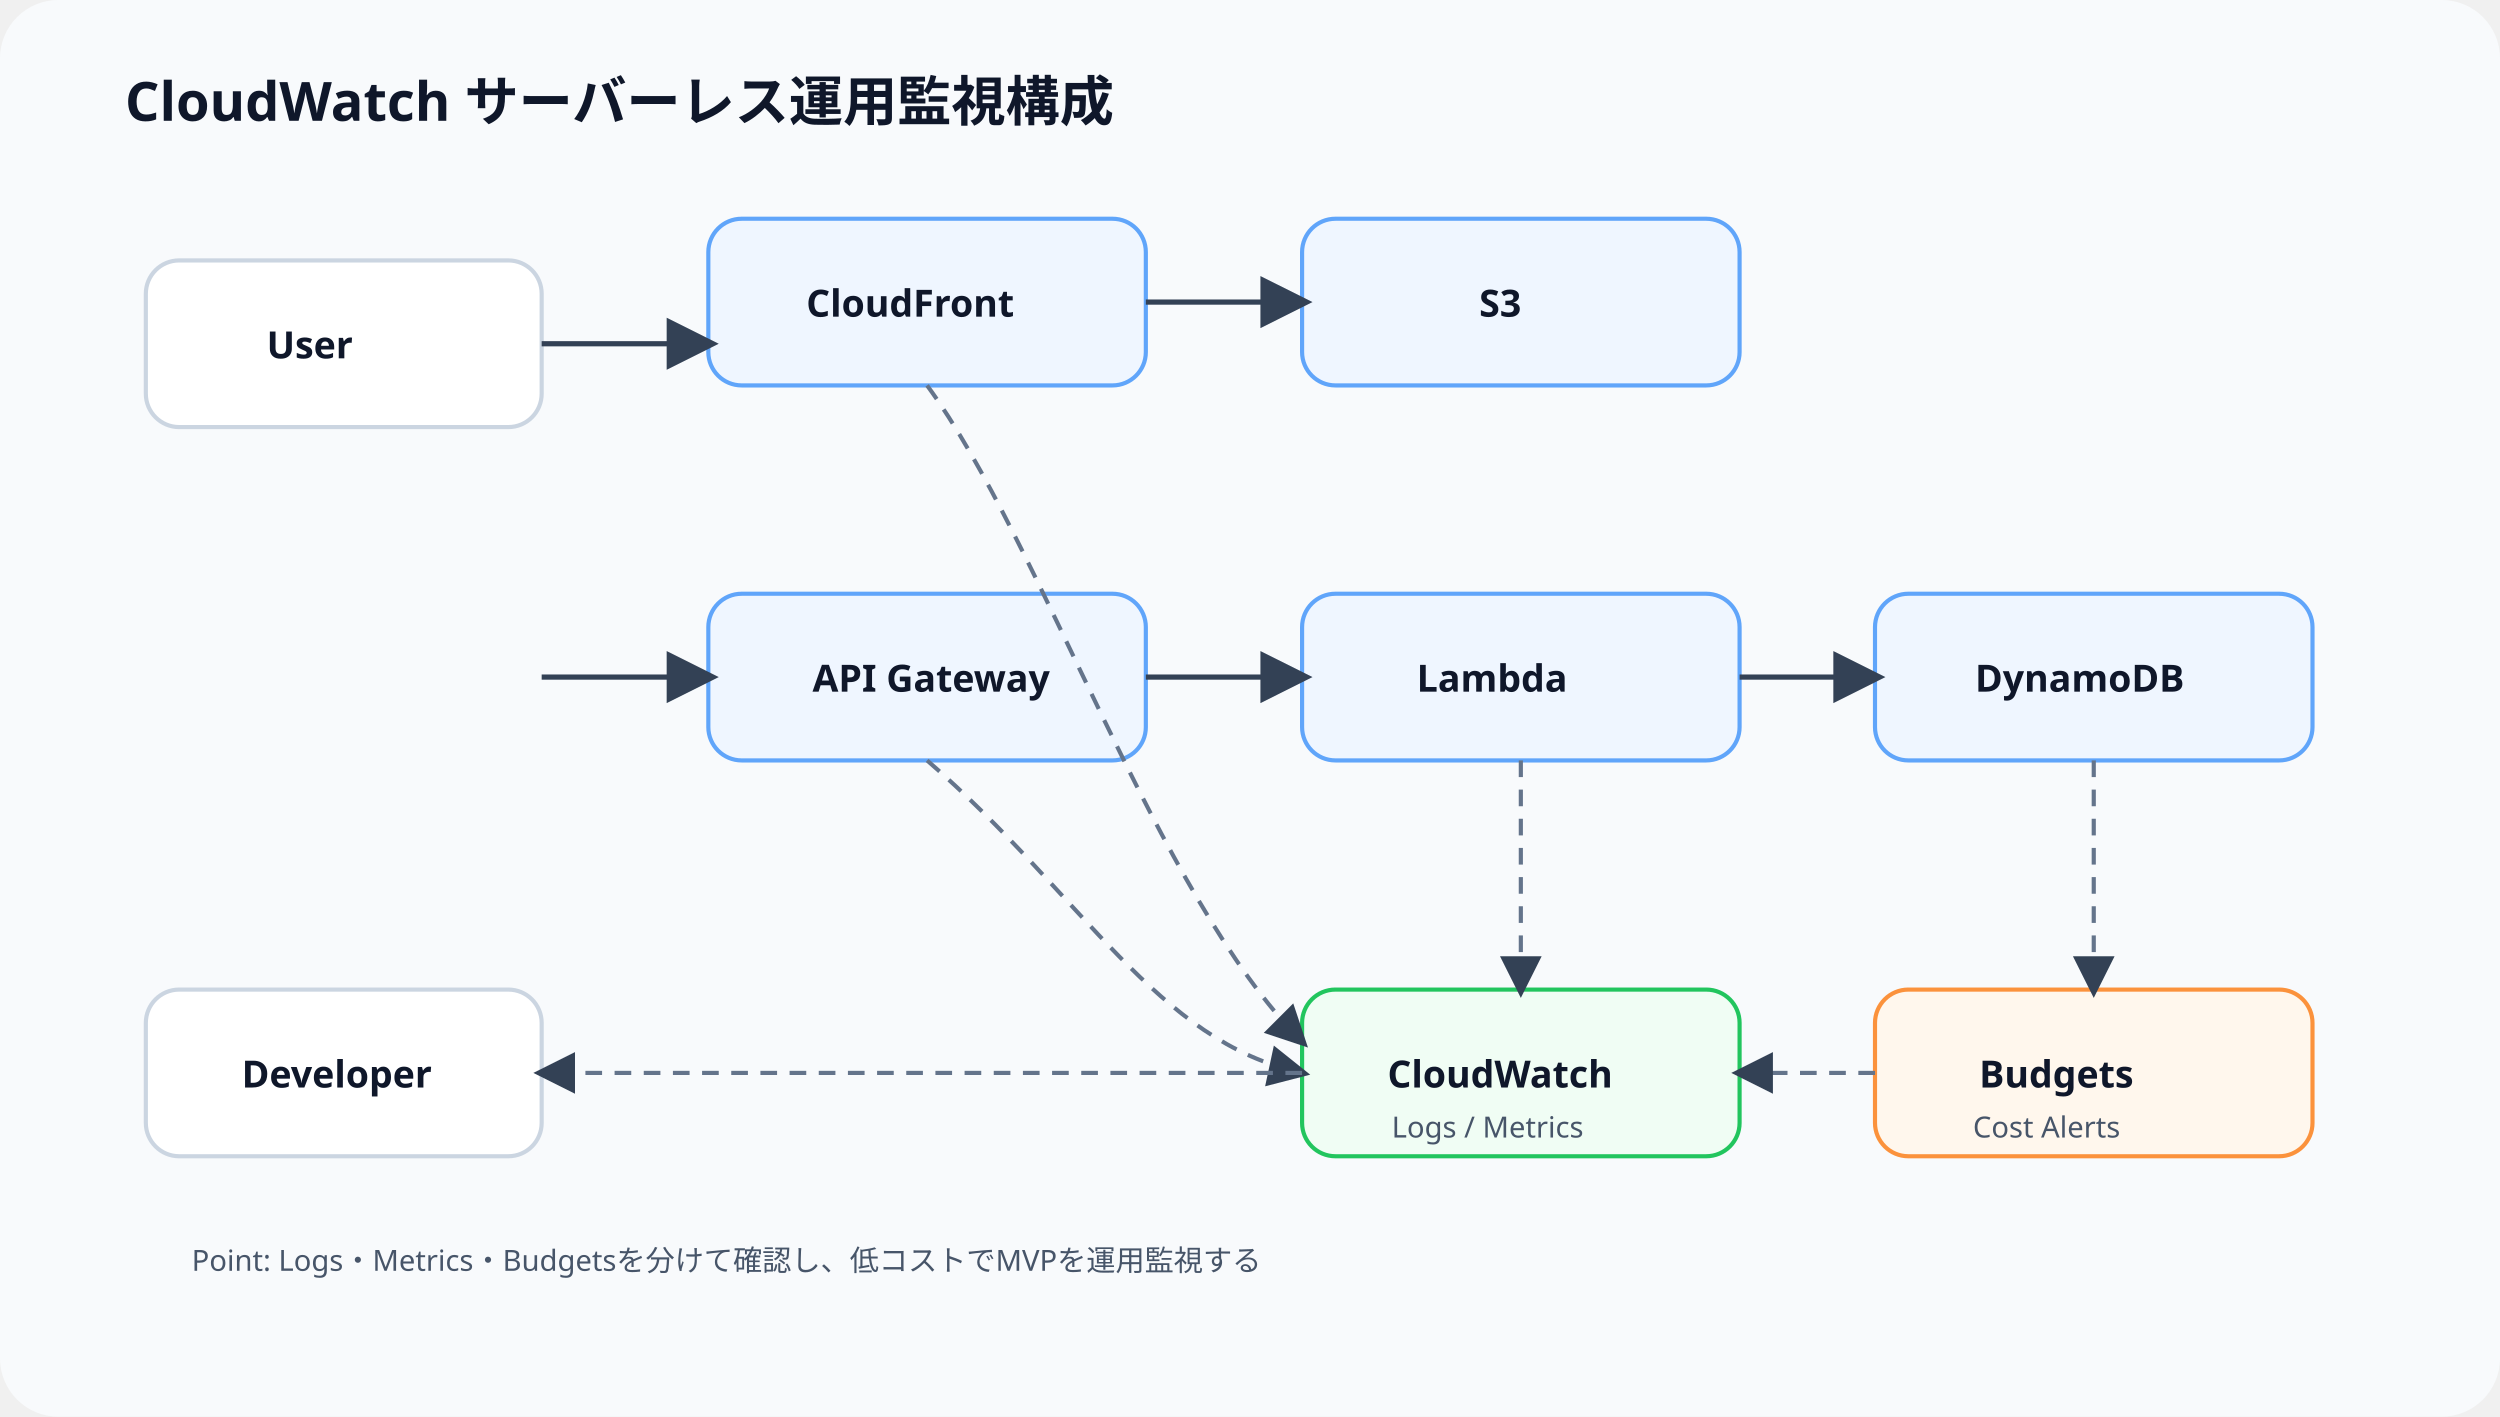
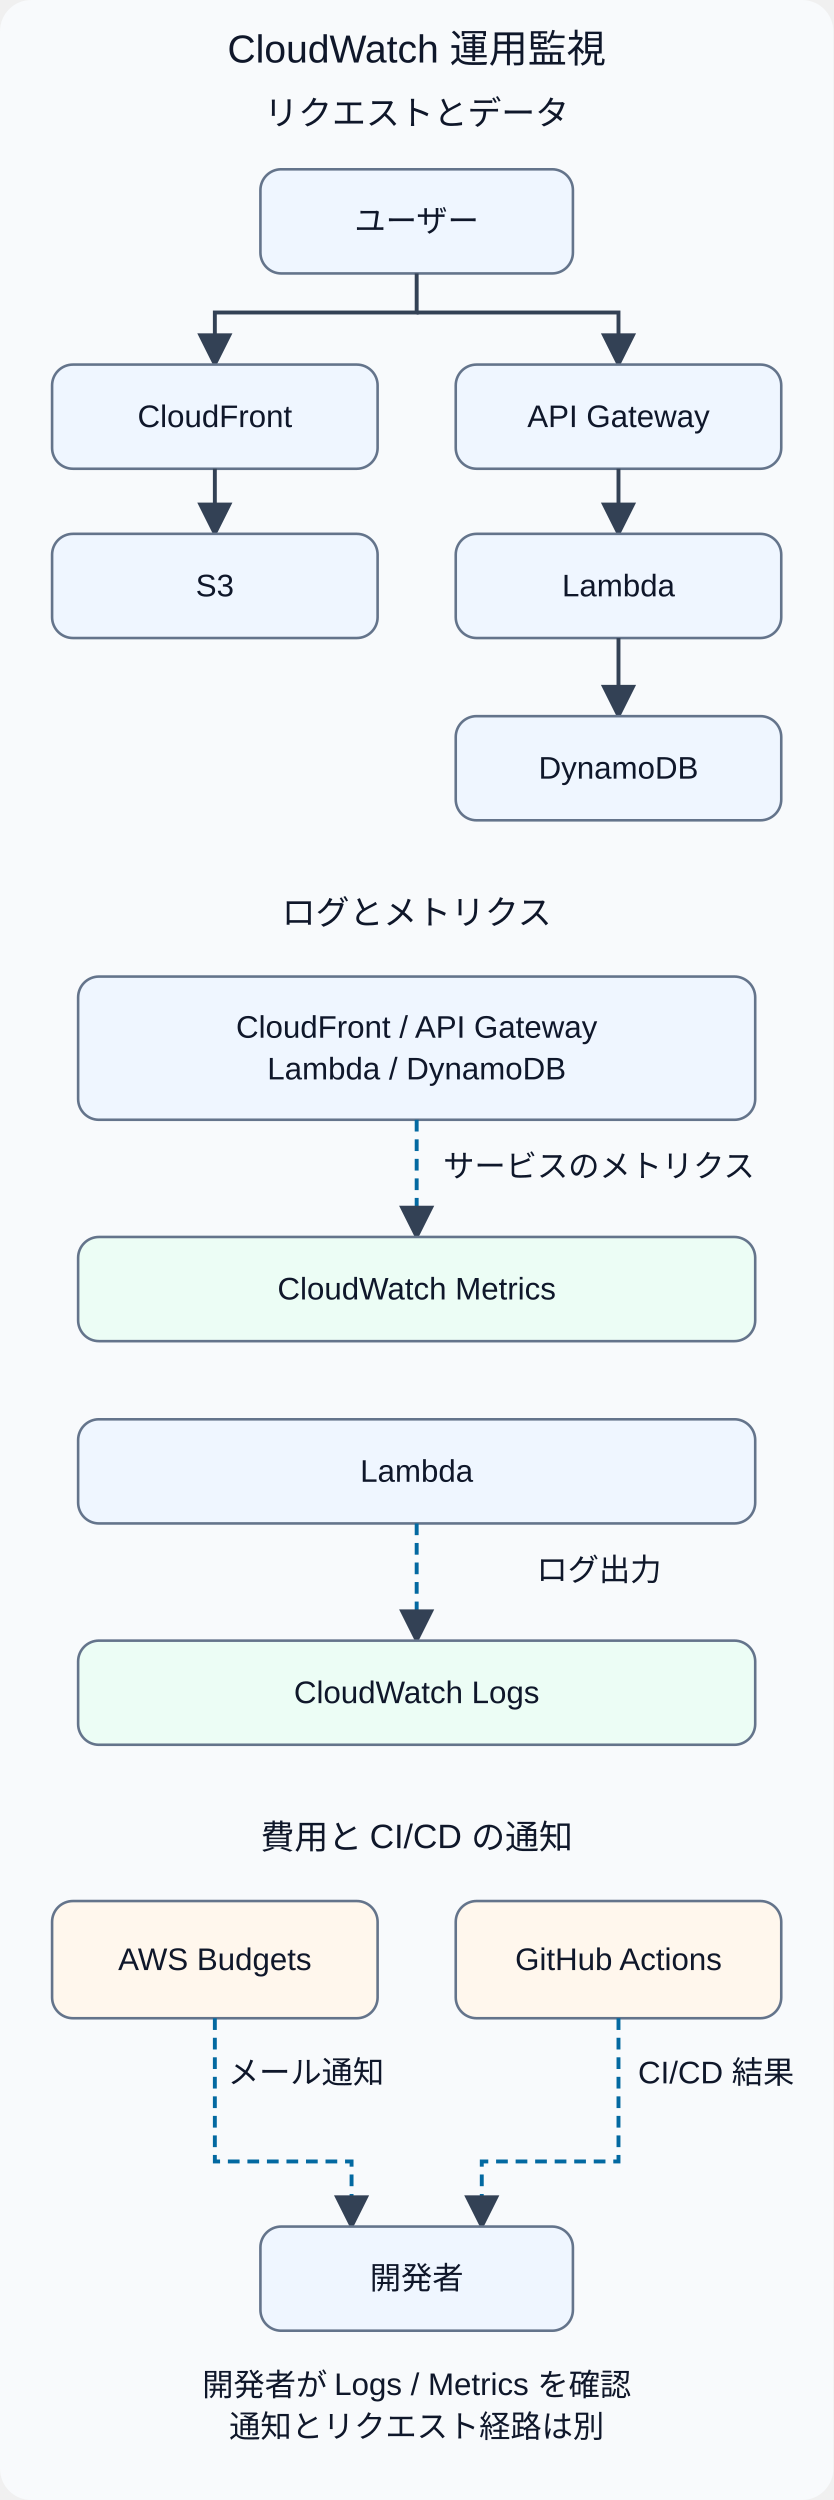
- <svg xmlns="http://www.w3.org/2000/svg" width="1200" height="680" viewBox="0 0 1200 680" role="img" aria-labelledby="title desc">
+ <svg xmlns="http://www.w3.org/2000/svg" width="640" height="1920" viewBox="0 0 640 1920" role="img" aria-labelledby="title desc" xml:lang="ja">
  <defs>
-     <marker id="arrow" markerWidth="10" markerHeight="10" refX="8" refY="5" orient="auto">
-       <path d="M0,0 L10,5 L0,10 Z" fill="#334155" />
+     <marker id="arrow" markerWidth="9" markerHeight="9" refX="8" refY="4.5" orient="auto">
+       <path d="M0 0 L9 4.5 L0 9 Z" fill="#334155" />
    </marker>
-     <style>
-       .bg{fill:#f8fafc}
-       .box{fill:#ffffff;stroke:#cbd5e1;stroke-width:2}
-       .aws{fill:#eff6ff;stroke:#60a5fa;stroke-width:2}
-       .mon{fill:#f0fdf4;stroke:#22c55e;stroke-width:2}
-       .cost{fill:#fff7ed;stroke:#fb923c;stroke-width:2}
-       .title{font:700 26px sans-serif;fill:#0f172a}
-       .label{font:700 18px sans-serif;fill:#0f172a}
-       .small{font:500 14px sans-serif;fill:#475569}
-       .line{stroke:#334155;stroke-width:2.5;fill:none;marker-end:url(#arrow)}
-       .dash{stroke:#64748b;stroke-width:2;stroke-dasharray:8 6;fill:none;marker-end:url(#arrow)}
-     </style>
  </defs>
-   <rect class="bg" width="1200" height="680" rx="28" />
-   <text class="title" x="60" y="58">CloudWatch サーバーレス運用監視構成</text>
-   <rect class="box" x="70" y="125" width="190" height="80" rx="16" />
-   <text class="label" x="128" y="172">User</text>
-   <rect class="aws" x="340" y="105" width="210" height="80" rx="16" />
-   <text class="label" x="387" y="152">CloudFront</text>
-   <rect class="aws" x="625" y="105" width="210" height="80" rx="16" />
-   <text class="label" x="710" y="152">S3</text>
-   <rect class="aws" x="340" y="285" width="210" height="80" rx="16" />
-   <text class="label" x="390" y="332">API Gateway</text>
-   <rect class="aws" x="625" y="285" width="210" height="80" rx="16" />
-   <text class="label" x="680" y="332">Lambda</text>
-   <rect class="aws" x="900" y="285" width="210" height="80" rx="16" />
-   <text class="label" x="948" y="332">DynamoDB</text>
-   <rect class="mon" x="625" y="475" width="210" height="80" rx="16" />
-   <text class="label" x="666" y="522">CloudWatch</text>
-   <text class="small" x="668" y="546">Logs / Metrics</text>
-   <rect class="cost" x="900" y="475" width="210" height="80" rx="16" />
-   <text class="label" x="950" y="522">Budgets</text>
-   <text class="small" x="947" y="546">Cost Alerts</text>
-   <rect class="box" x="70" y="475" width="190" height="80" rx="16" />
-   <text class="label" x="116" y="522">Developer</text>
-   <path class="line" d="M260 165 H340" />
-   <path class="line" d="M550 145 H625" />
-   <path class="line" d="M260 325 H340" />
-   <path class="line" d="M550 325 H625" />
-   <path class="line" d="M835 325 H900" />
-   <path class="dash" d="M445 185 C500 260 555 430 625 500" />
-   <path class="dash" d="M445 365 C520 430 555 500 625 515" />
-   <path class="dash" d="M730 365 V475" />
-   <path class="dash" d="M1005 365 V475" />
-   <path class="dash" d="M900 515 H835" />
-   <path class="dash" d="M625 515 H260" />
-   <text class="small" x="92" y="610">Point: Logs・Metrics・Budgetsを分けて確認し、低コストでMVPを運用監視する</text>
+   <rect width="640" height="1920" rx="24" fill="#f8fafc" />
+   <g font-family="Arial, 'Yu Gothic', 'Microsoft JhengHei', sans-serif" fill="#0f172a">
+     <text x="320" y="48" text-anchor="middle" font-size="30">CloudWatch 運用監視</text>
+     <text x="320" y="96" text-anchor="middle" font-size="26">リクエストとデータ</text>
+     <g id="user">
+       <rect x="200" y="130" width="240" height="80" rx="16" fill="#eff6ff" stroke="#64748b" stroke-width="2" />
+       <text x="320" y="178" text-anchor="middle" font-size="24">ユーザー</text>
+     </g>
+     <path d="M320 210 V240 H165 V280" fill="none" stroke="#334155" stroke-width="3" marker-end="url(#arrow)" />
+     <path d="M320 240 H475 V280" fill="none" stroke="#334155" stroke-width="3" marker-end="url(#arrow)" />
+     <g id="cloudfront">
+       <rect x="40" y="280" width="250" height="80" rx="16" fill="#eff6ff" stroke="#64748b" stroke-width="2" />
+       <text x="165" y="328" text-anchor="middle" font-size="24">CloudFront</text>
+     </g>
+     <g id="api-gateway">
+       <rect x="350" y="280" width="250" height="80" rx="16" fill="#eff6ff" stroke="#64748b" stroke-width="2" />
+       <text x="475" y="328" text-anchor="middle" font-size="24">API Gateway</text>
+     </g>
+     <path d="M165 360 V410" fill="none" stroke="#334155" stroke-width="3" marker-end="url(#arrow)" />
+     <path d="M475 360 V410" fill="none" stroke="#334155" stroke-width="3" marker-end="url(#arrow)" />
+     <g id="s3">
+       <rect x="40" y="410" width="250" height="80" rx="16" fill="#eff6ff" stroke="#64748b" stroke-width="2" />
+       <text x="165" y="458" text-anchor="middle" font-size="24">S3</text>
+     </g>
+     <g id="lambda">
+       <rect x="350" y="410" width="250" height="80" rx="16" fill="#eff6ff" stroke="#64748b" stroke-width="2" />
+       <text x="475" y="458" text-anchor="middle" font-size="24">Lambda</text>
+     </g>
+     <path d="M475 490 V550" fill="none" stroke="#334155" stroke-width="3" marker-end="url(#arrow)" />
+     <g id="dynamodb">
+       <rect x="350" y="550" width="250" height="80" rx="16" fill="#eff6ff" stroke="#64748b" stroke-width="2" />
+       <text x="475" y="598" text-anchor="middle" font-size="24">DynamoDB</text>
+     </g>
+     <text x="320" y="710" text-anchor="middle" font-size="26">ログとメトリクス</text>
+     <g id="metric-sources">
+       <rect x="60" y="750" width="520" height="110" rx="16" fill="#eff6ff" stroke="#64748b" stroke-width="2" />
+       <text x="320" y="797" text-anchor="middle" font-size="24">CloudFront / API Gateway</text>
+       <text x="320" y="829" text-anchor="middle" font-size="24">Lambda / DynamoDB</text>
+     </g>
+     <path d="M320 860 V950" fill="none" stroke="#0369a1" stroke-width="3" stroke-dasharray="9 6" marker-end="url(#arrow)" />
+     <text x="460" y="904" text-anchor="middle" font-size="24">サービスのメトリクス</text>
+     <g id="metrics">
+       <rect x="60" y="950" width="520" height="80" rx="16" fill="#ecfdf5" stroke="#64748b" stroke-width="2" />
+       <text x="320" y="998" text-anchor="middle" font-size="24">CloudWatch Metrics</text>
+     </g>
+     <g id="log-source">
+       <rect x="60" y="1090" width="520" height="80" rx="16" fill="#eff6ff" stroke="#64748b" stroke-width="2" />
+       <text x="320" y="1138" text-anchor="middle" font-size="24">Lambda</text>
+     </g>
+     <path d="M320 1170 V1260" fill="none" stroke="#0369a1" stroke-width="3" stroke-dasharray="9 6" marker-end="url(#arrow)" />
+     <text x="460" y="1214" text-anchor="middle" font-size="24">ログ出力</text>
+     <g id="logs">
+       <rect x="60" y="1260" width="520" height="80" rx="16" fill="#ecfdf5" stroke="#64748b" stroke-width="2" />
+       <text x="320" y="1308" text-anchor="middle" font-size="24">CloudWatch Logs</text>
+     </g>
+     <text x="320" y="1420" text-anchor="middle" font-size="26">費用と CI/CD の通知</text>
+     <g id="budgets">
+       <rect x="40" y="1460" width="250" height="90" rx="16" fill="#fff7ed" stroke="#64748b" stroke-width="2" />
+       <text x="165" y="1513" text-anchor="middle" font-size="24">AWS Budgets</text>
+     </g>
+     <g id="github">
+       <rect x="350" y="1460" width="250" height="90" rx="16" fill="#fff7ed" stroke="#64748b" stroke-width="2" />
+       <text x="475" y="1513" text-anchor="middle" font-size="24">GitHub Actions</text>
+     </g>
+     <path d="M165 1550 V1660 H270 V1710" fill="none" stroke="#0369a1" stroke-width="3" stroke-dasharray="9 6" marker-end="url(#arrow)" />
+     <path d="M475 1550 V1660 H370 V1710" fill="none" stroke="#0369a1" stroke-width="3" stroke-dasharray="9 6" marker-end="url(#arrow)" />
+     <text x="235" y="1600" text-anchor="middle" font-size="24">メール通知</text>
+     <text x="550" y="1600" text-anchor="middle" font-size="24">CI/CD 結果</text>
+     <g id="developer">
+       <rect x="200" y="1710" width="240" height="80" rx="16" fill="#eff6ff" stroke="#64748b" stroke-width="2" />
+       <text x="320" y="1758" text-anchor="middle" font-size="24">開発者</text>
+     </g>
+     <text x="320" y="1840" text-anchor="middle" font-size="24">開発者が Logs / Metrics を確認</text>
+     <text x="320" y="1872" text-anchor="middle" font-size="24">通知とリクエスト経路は別</text>
+   </g>
</svg>
